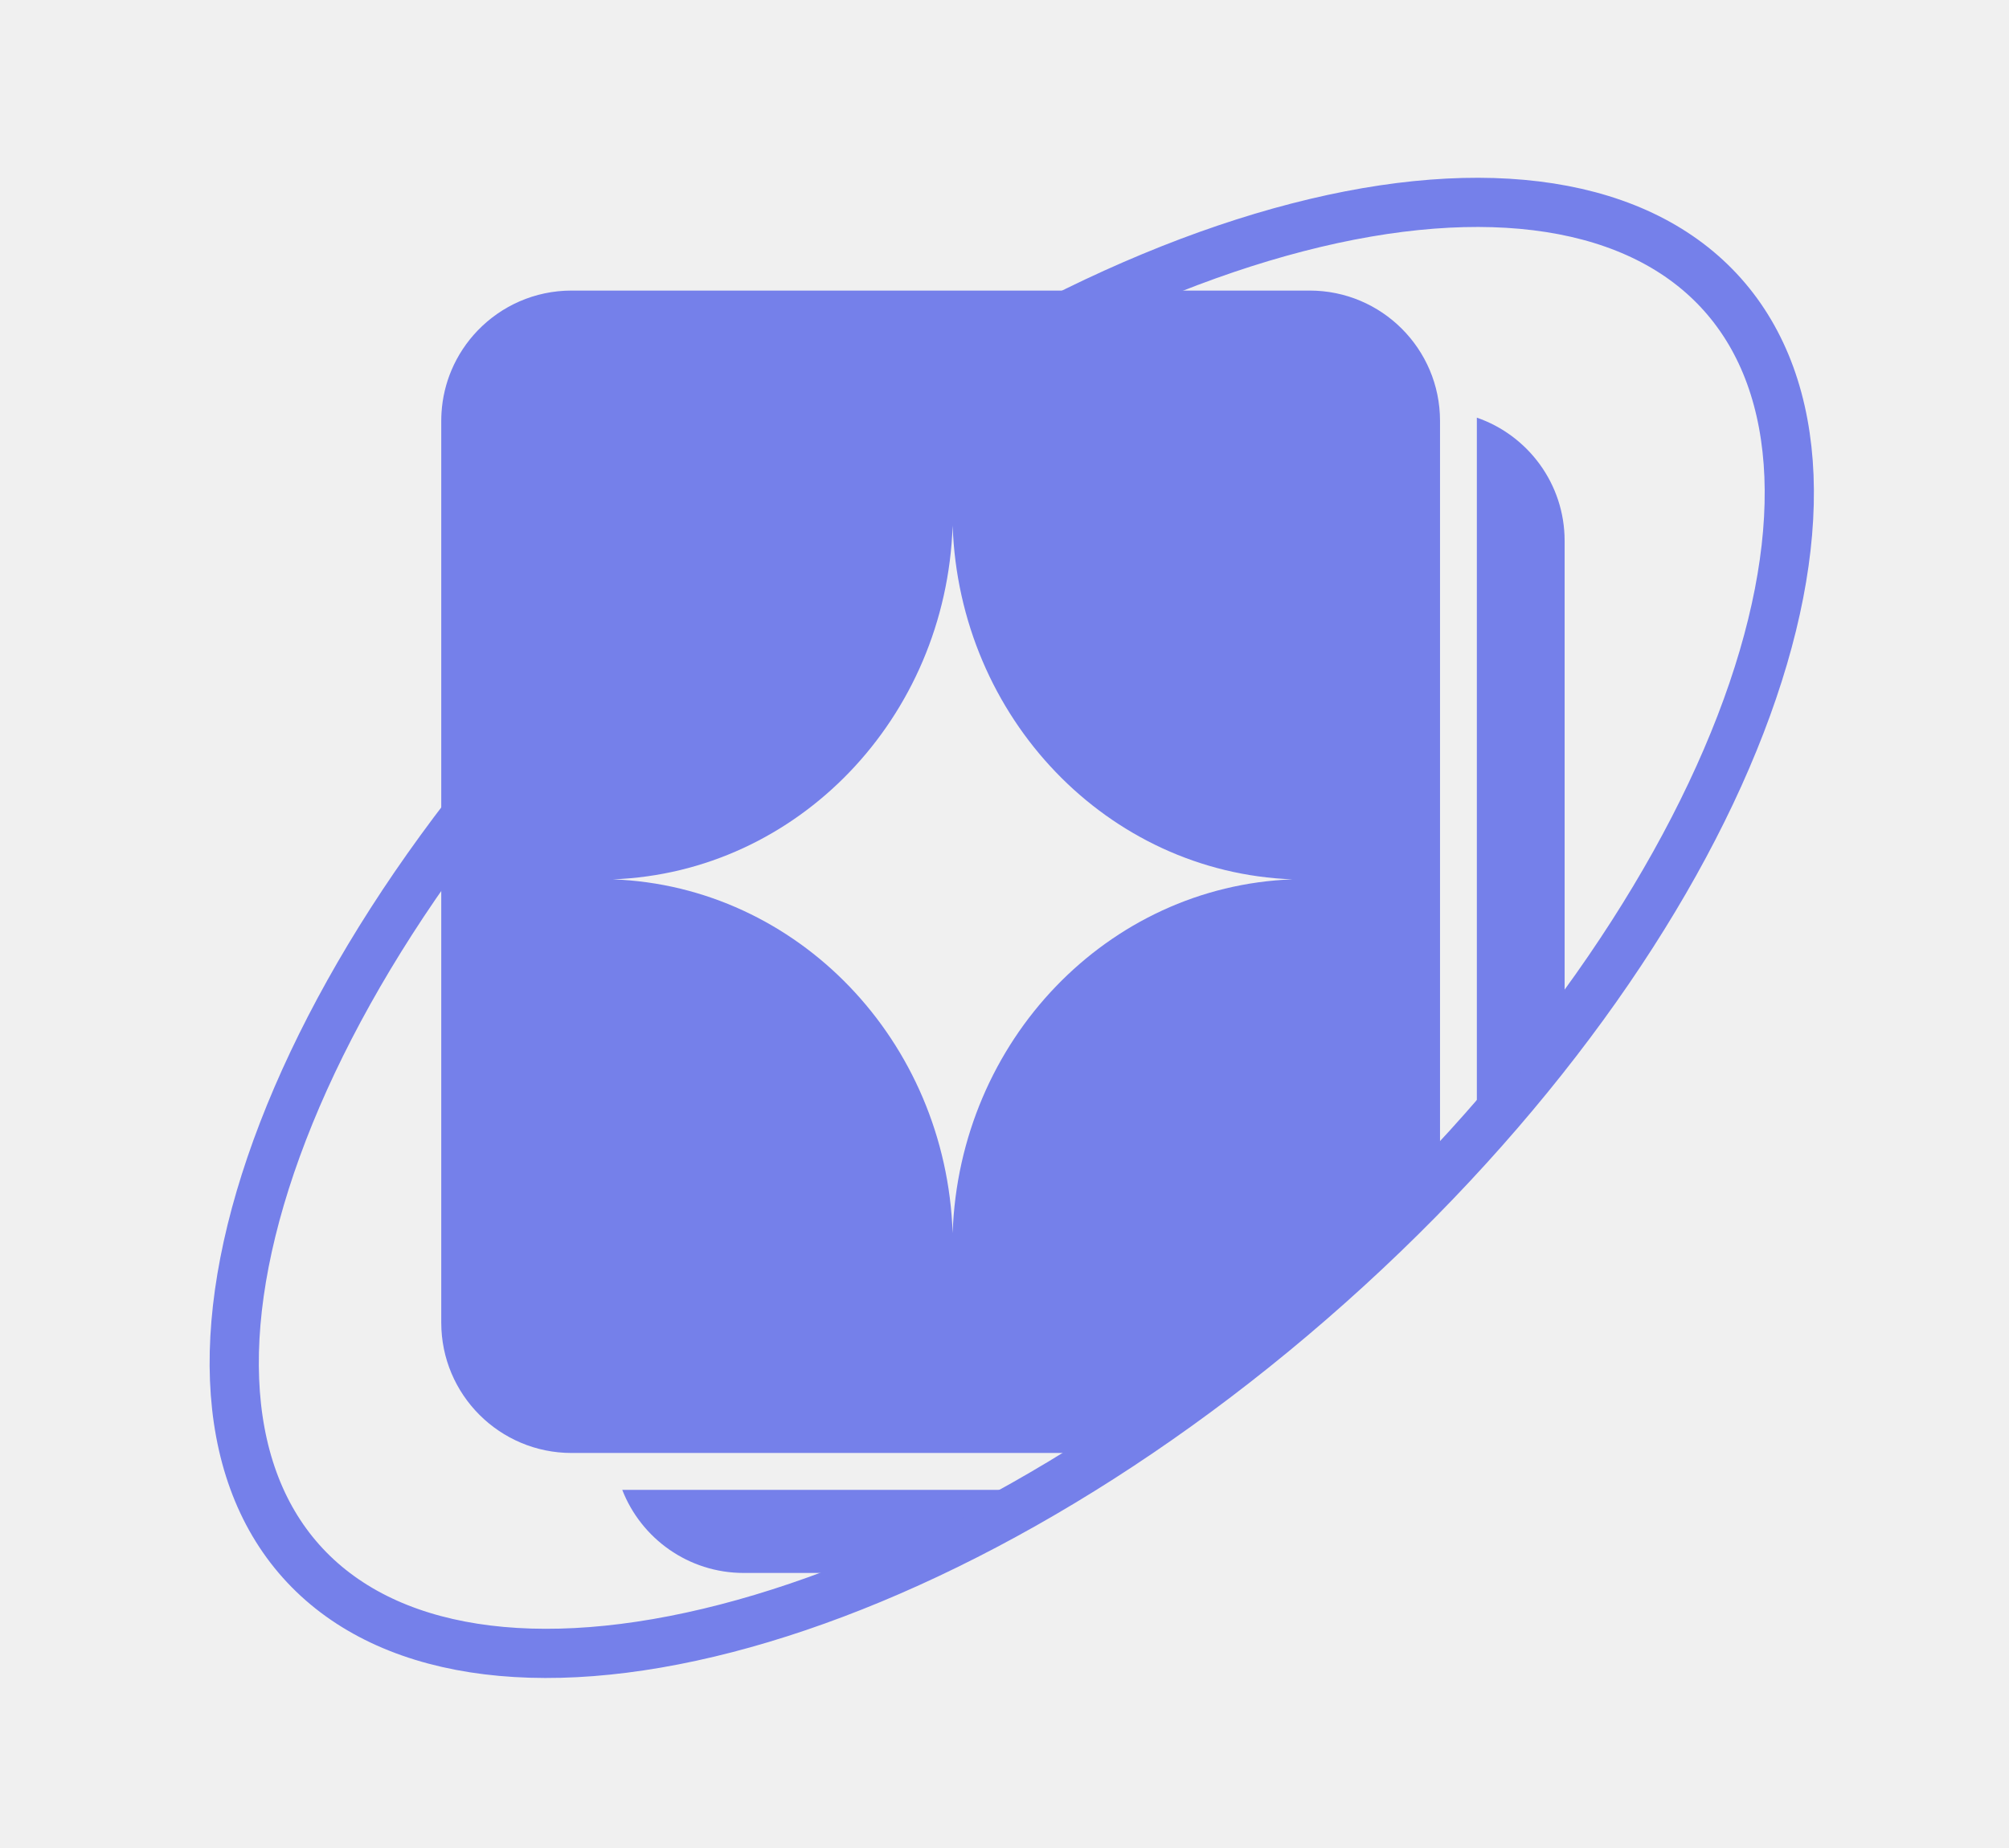
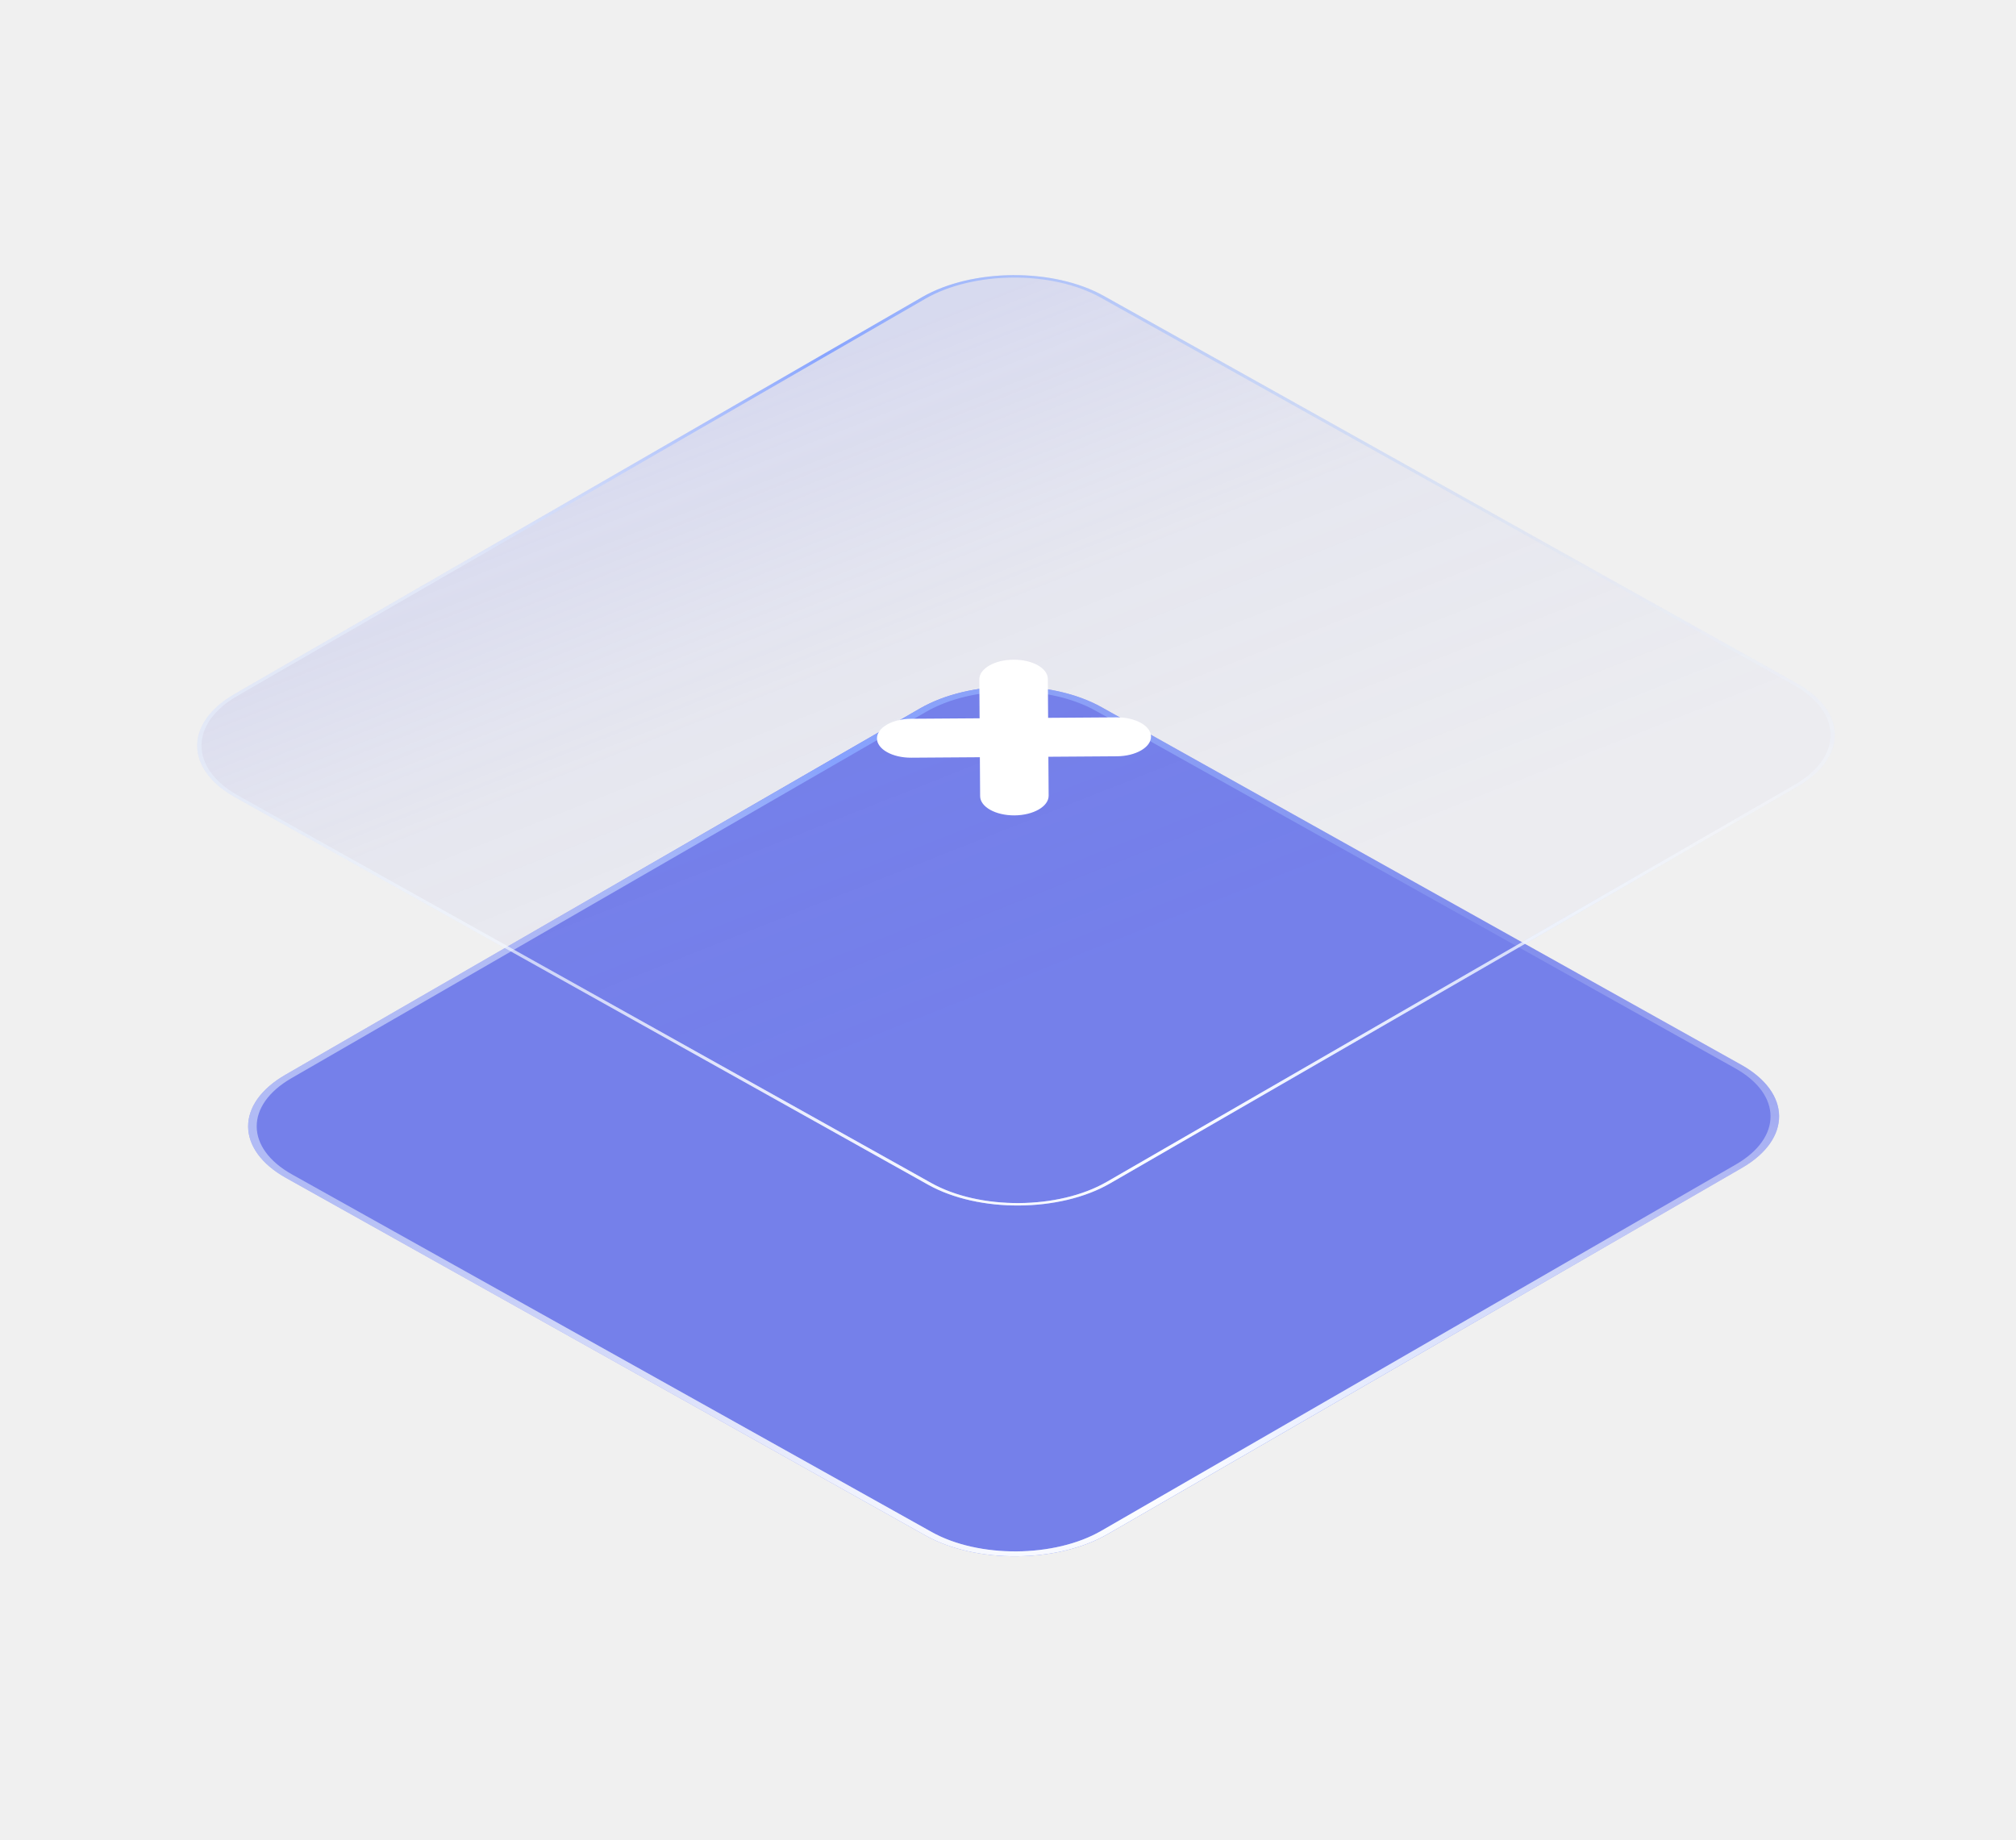
- <svg xmlns="http://www.w3.org/2000/svg" width="125" height="115" viewBox="0 0 125 115" fill="none">
-   <path d="M107.175 18.331C112.333 24.12 112.671 33.74 108.293 45.088C103.948 56.353 95.094 68.876 82.71 79.912C70.326 90.948 56.87 98.307 45.181 101.332C33.406 104.379 23.888 102.94 18.73 97.151C13.571 91.363 13.233 81.743 17.611 70.394C21.957 59.13 30.811 46.607 43.195 35.571C55.579 24.535 69.035 17.176 80.723 14.151C92.499 11.104 102.017 12.543 107.175 18.331Z" stroke="#7580EA" stroke-width="3.061" />
-   <path fill-rule="evenodd" clip-rule="evenodd" d="M97.351 63.424V33.658C97.351 30.106 95.067 27.087 91.888 25.99C91.89 26.057 91.89 26.125 91.89 26.192V69.883C93.836 67.754 95.659 65.595 97.351 63.424ZM89.598 72.319C87.624 74.356 85.536 76.361 83.34 78.318C78.064 83.02 72.585 87.072 67.117 90.418H38.192L38.192 90.418H35.565C31.086 90.418 27.455 86.787 27.455 82.307V65.867V26.192C27.455 26.022 27.46 25.852 27.471 25.684C27.528 24.75 27.744 23.858 28.092 23.035C28.48 22.118 29.032 21.286 29.712 20.578C31.188 19.04 33.265 18.082 35.565 18.082H81.488C85.967 18.082 89.598 21.713 89.598 26.192V65.867V72.319ZM63.17 92.712C59.41 94.784 55.679 96.514 52.046 97.884H46.277C42.835 97.884 39.893 95.739 38.716 92.712H63.17ZM59.273 32.705C59.686 44.682 68.913 54.291 80.414 54.721C68.913 55.151 59.686 64.76 59.273 76.737C58.86 64.76 49.632 55.151 38.132 54.721C49.632 54.291 58.86 44.682 59.273 32.705Z" fill="#7580EA" />
+ <svg xmlns="http://www.w3.org/2000/svg" width="126" height="115" viewBox="0 0 126 115" fill="none">
+   <g filter="url(#filter0_b_1_1139)">
+     <path d="M17.883 73.632C14.735 71.872 14.715 68.984 17.838 67.181L57.497 44.284C60.62 42.481 65.703 42.446 68.851 44.206L108.821 66.553C111.969 68.313 111.989 71.202 108.866 73.005L69.207 95.902C66.084 97.705 61.001 97.74 57.853 95.98L17.883 73.632Z" fill="#7580EA" />
+   </g>
+   <g filter="url(#filter1_b_1_1139)">
+     <path fill-rule="evenodd" clip-rule="evenodd" d="M57.877 44.496L18.218 67.393C15.303 69.076 15.322 71.772 18.26 73.414L58.23 95.762C61.168 97.405 65.912 97.372 68.827 95.689L108.486 72.792C111.401 71.109 111.382 68.414 108.444 66.771L68.474 44.423C65.536 42.781 60.791 42.813 57.877 44.496ZM17.838 67.181C14.715 68.984 14.735 71.872 17.883 73.632L57.853 95.98C61.001 97.74 66.084 97.705 69.207 95.902L108.866 73.005C111.989 71.202 111.969 68.313 108.821 66.553L68.851 44.206C65.703 42.446 60.62 42.481 57.497 44.284L17.838 67.181Z" fill="url(#paint0_linear_1_1139)" />
+     <path fill-rule="evenodd" clip-rule="evenodd" d="M57.877 44.496L18.218 67.393C15.303 69.076 15.322 71.772 18.26 73.414L58.23 95.762C61.168 97.405 65.912 97.372 68.827 95.689L108.486 72.792C111.401 71.109 111.382 68.414 108.444 66.771L68.474 44.423C65.536 42.781 60.791 42.813 57.877 44.496ZM17.838 67.181C14.715 68.984 14.735 71.872 17.883 73.632L57.853 95.98C61.001 97.74 66.084 97.705 69.207 95.902L108.866 73.005C111.989 71.202 111.969 68.313 108.821 66.553L68.851 44.206C65.703 42.446 60.62 42.481 57.497 44.284L17.838 67.181Z" fill="url(#paint1_radial_1_1139)" />
+   </g>
+   <g filter="url(#filter2_b_1_1139)">
+     <path d="M14.699 49.837C11.552 48.078 11.532 45.189 14.655 43.386L57.632 18.573C60.755 16.77 65.838 16.735 68.986 18.495L112.301 42.713C115.448 44.473 115.468 47.361 112.345 49.164L69.368 73.977C66.245 75.78 61.162 75.815 58.014 74.055L14.699 49.837Z" fill="url(#paint2_linear_1_1139)" fill-opacity="0.2" />
+   </g>
+   <g filter="url(#filter3_b_1_1139)">
+     <path fill-rule="evenodd" clip-rule="evenodd" d="M57.822 18.68L14.845 43.492C11.826 45.235 11.845 48.027 14.888 49.729L58.203 73.946C61.245 75.648 66.159 75.614 69.178 73.871L112.155 49.058C115.174 47.315 115.155 44.523 112.112 42.822L68.797 18.604C65.755 16.903 60.841 16.937 57.822 18.68ZM14.655 43.386C11.532 45.189 11.552 48.078 14.699 49.837L58.014 74.055C61.162 75.815 66.245 75.78 69.368 73.977L112.345 49.164C115.468 47.361 115.448 44.473 112.301 42.713L68.986 18.495C65.838 16.735 60.755 16.77 57.632 18.573L14.655 43.386Z" fill="url(#paint3_linear_1_1139)" />
+     <path fill-rule="evenodd" clip-rule="evenodd" d="M57.822 18.68L14.845 43.492C11.826 45.235 11.845 48.027 14.888 49.729L58.203 73.946C61.245 75.648 66.159 75.614 69.178 73.871L112.155 49.058C115.174 47.315 115.155 44.523 112.112 42.822L68.797 18.604C65.755 16.903 60.841 16.937 57.822 18.68ZM14.655 43.386C11.532 45.189 11.552 48.078 14.699 49.837L58.014 74.055C61.162 75.815 66.245 75.78 69.368 73.977L112.345 49.164C115.468 47.361 115.448 44.473 112.301 42.713L68.986 18.495C65.838 16.735 60.755 16.77 57.632 18.573L14.655 43.386Z" fill="url(#paint4_radial_1_1139)" />
+   </g>
+   <path d="M54.81 46.16C54.806 45.488 55.76 44.937 56.943 44.928L69.788 44.84C70.971 44.832 71.933 45.37 71.938 46.041C71.942 46.713 70.988 47.265 69.805 47.273L56.959 47.361C55.777 47.37 54.815 46.831 54.81 46.16Z" fill="white" />
+   <path d="M63.34 41.235C64.523 41.227 65.485 41.764 65.49 42.436L65.54 49.735C65.545 50.407 64.59 50.958 63.408 50.967C62.225 50.975 61.263 50.437 61.258 49.765L61.208 42.466C61.203 41.794 62.158 41.243 63.34 41.235Z" fill="white" />
+   <defs>
+     <filter id="filter0_b_1_1139" x="2.45" y="29.849" width="121.805" height="80.487" filterUnits="userSpaceOnUse" color-interpolation-filters="sRGB">
+       <feFlood flood-opacity="0" result="BackgroundImageFix" />
+       <feGaussianBlur in="BackgroundImageFix" stdDeviation="6.53" />
+       <feComposite in2="SourceAlpha" operator="in" result="effect1_backgroundBlur_1_1139" />
+       <feBlend mode="normal" in="SourceGraphic" in2="effect1_backgroundBlur_1_1139" result="shape" />
+     </filter>
+     <filter id="filter1_b_1_1139" x="2.45" y="29.849" width="121.805" height="80.487" filterUnits="userSpaceOnUse" color-interpolation-filters="sRGB">
+       <feFlood flood-opacity="0" result="BackgroundImageFix" />
+       <feGaussianBlur in="BackgroundImageFix" stdDeviation="6.53" />
+       <feComposite in2="SourceAlpha" operator="in" result="effect1_backgroundBlur_1_1139" />
+       <feBlend mode="normal" in="SourceGraphic" in2="effect1_backgroundBlur_1_1139" result="shape" />
+     </filter>
+     <filter id="filter2_b_1_1139" x="-0.734" y="4.139" width="128.468" height="84.273" filterUnits="userSpaceOnUse" color-interpolation-filters="sRGB">
+       <feFlood flood-opacity="0" result="BackgroundImageFix" />
+       <feGaussianBlur in="BackgroundImageFix" stdDeviation="6.53" />
+       <feComposite in2="SourceAlpha" operator="in" result="effect1_backgroundBlur_1_1139" />
+       <feBlend mode="normal" in="SourceGraphic" in2="effect1_backgroundBlur_1_1139" result="shape" />
+     </filter>
+     <filter id="filter3_b_1_1139" x="-0.734" y="4.139" width="128.468" height="84.273" filterUnits="userSpaceOnUse" color-interpolation-filters="sRGB">
+       <feFlood flood-opacity="0" result="BackgroundImageFix" />
+       <feGaussianBlur in="BackgroundImageFix" stdDeviation="6.53" />
+       <feComposite in2="SourceAlpha" operator="in" result="effect1_backgroundBlur_1_1139" />
+       <feBlend mode="normal" in="SourceGraphic" in2="effect1_backgroundBlur_1_1139" result="shape" />
+     </filter>
+     <linearGradient id="paint0_linear_1_1139" x1="17.684" y1="65.185" x2="84.374" y2="33.787" gradientUnits="userSpaceOnUse">
+       <stop offset="0.189" stop-color="#E7F0FF" stop-opacity="0.523" />
+       <stop offset="0.526" stop-color="#88A4FF" />
+       <stop offset="1" stop-color="#B4D2FF" stop-opacity="0.1" />
+     </linearGradient>
+     <radialGradient id="paint1_radial_1_1139" cx="0" cy="0" r="1" gradientUnits="userSpaceOnUse" gradientTransform="translate(69.4876 93.8285) rotate(-100.836) scale(32.6558 91.8849)">
+       <stop stop-color="white" />
+       <stop offset="1" stop-color="white" stop-opacity="0" />
+     </radialGradient>
+     <linearGradient id="paint2_linear_1_1139" x1="69.887" y1="15.309" x2="84.976" y2="53.448" gradientUnits="userSpaceOnUse">
+       <stop stop-color="#7580EA" />
+       <stop offset="0.441" stop-color="#7580EA" stop-opacity="0.401" />
+       <stop offset="1" stop-color="#7580EA" stop-opacity="0.2" />
+     </linearGradient>
+     <linearGradient id="paint3_linear_1_1139" x1="14.858" y1="41.048" x2="85.891" y2="7.606" gradientUnits="userSpaceOnUse">
+       <stop offset="0.189" stop-color="#E7F0FF" stop-opacity="0.523" />
+       <stop offset="0.526" stop-color="#88A4FF" />
+       <stop offset="1" stop-color="#B4D2FF" stop-opacity="0.1" />
+     </linearGradient>
+     <radialGradient id="paint4_radial_1_1139" cx="0" cy="0" r="1" gradientUnits="userSpaceOnUse" gradientTransform="translate(70.0352 71.5563) rotate(-100.836) scale(34.7819 97.8673)">
+       <stop stop-color="white" />
+       <stop offset="1" stop-color="white" stop-opacity="0" />
+     </radialGradient>
+   </defs>
</svg>
